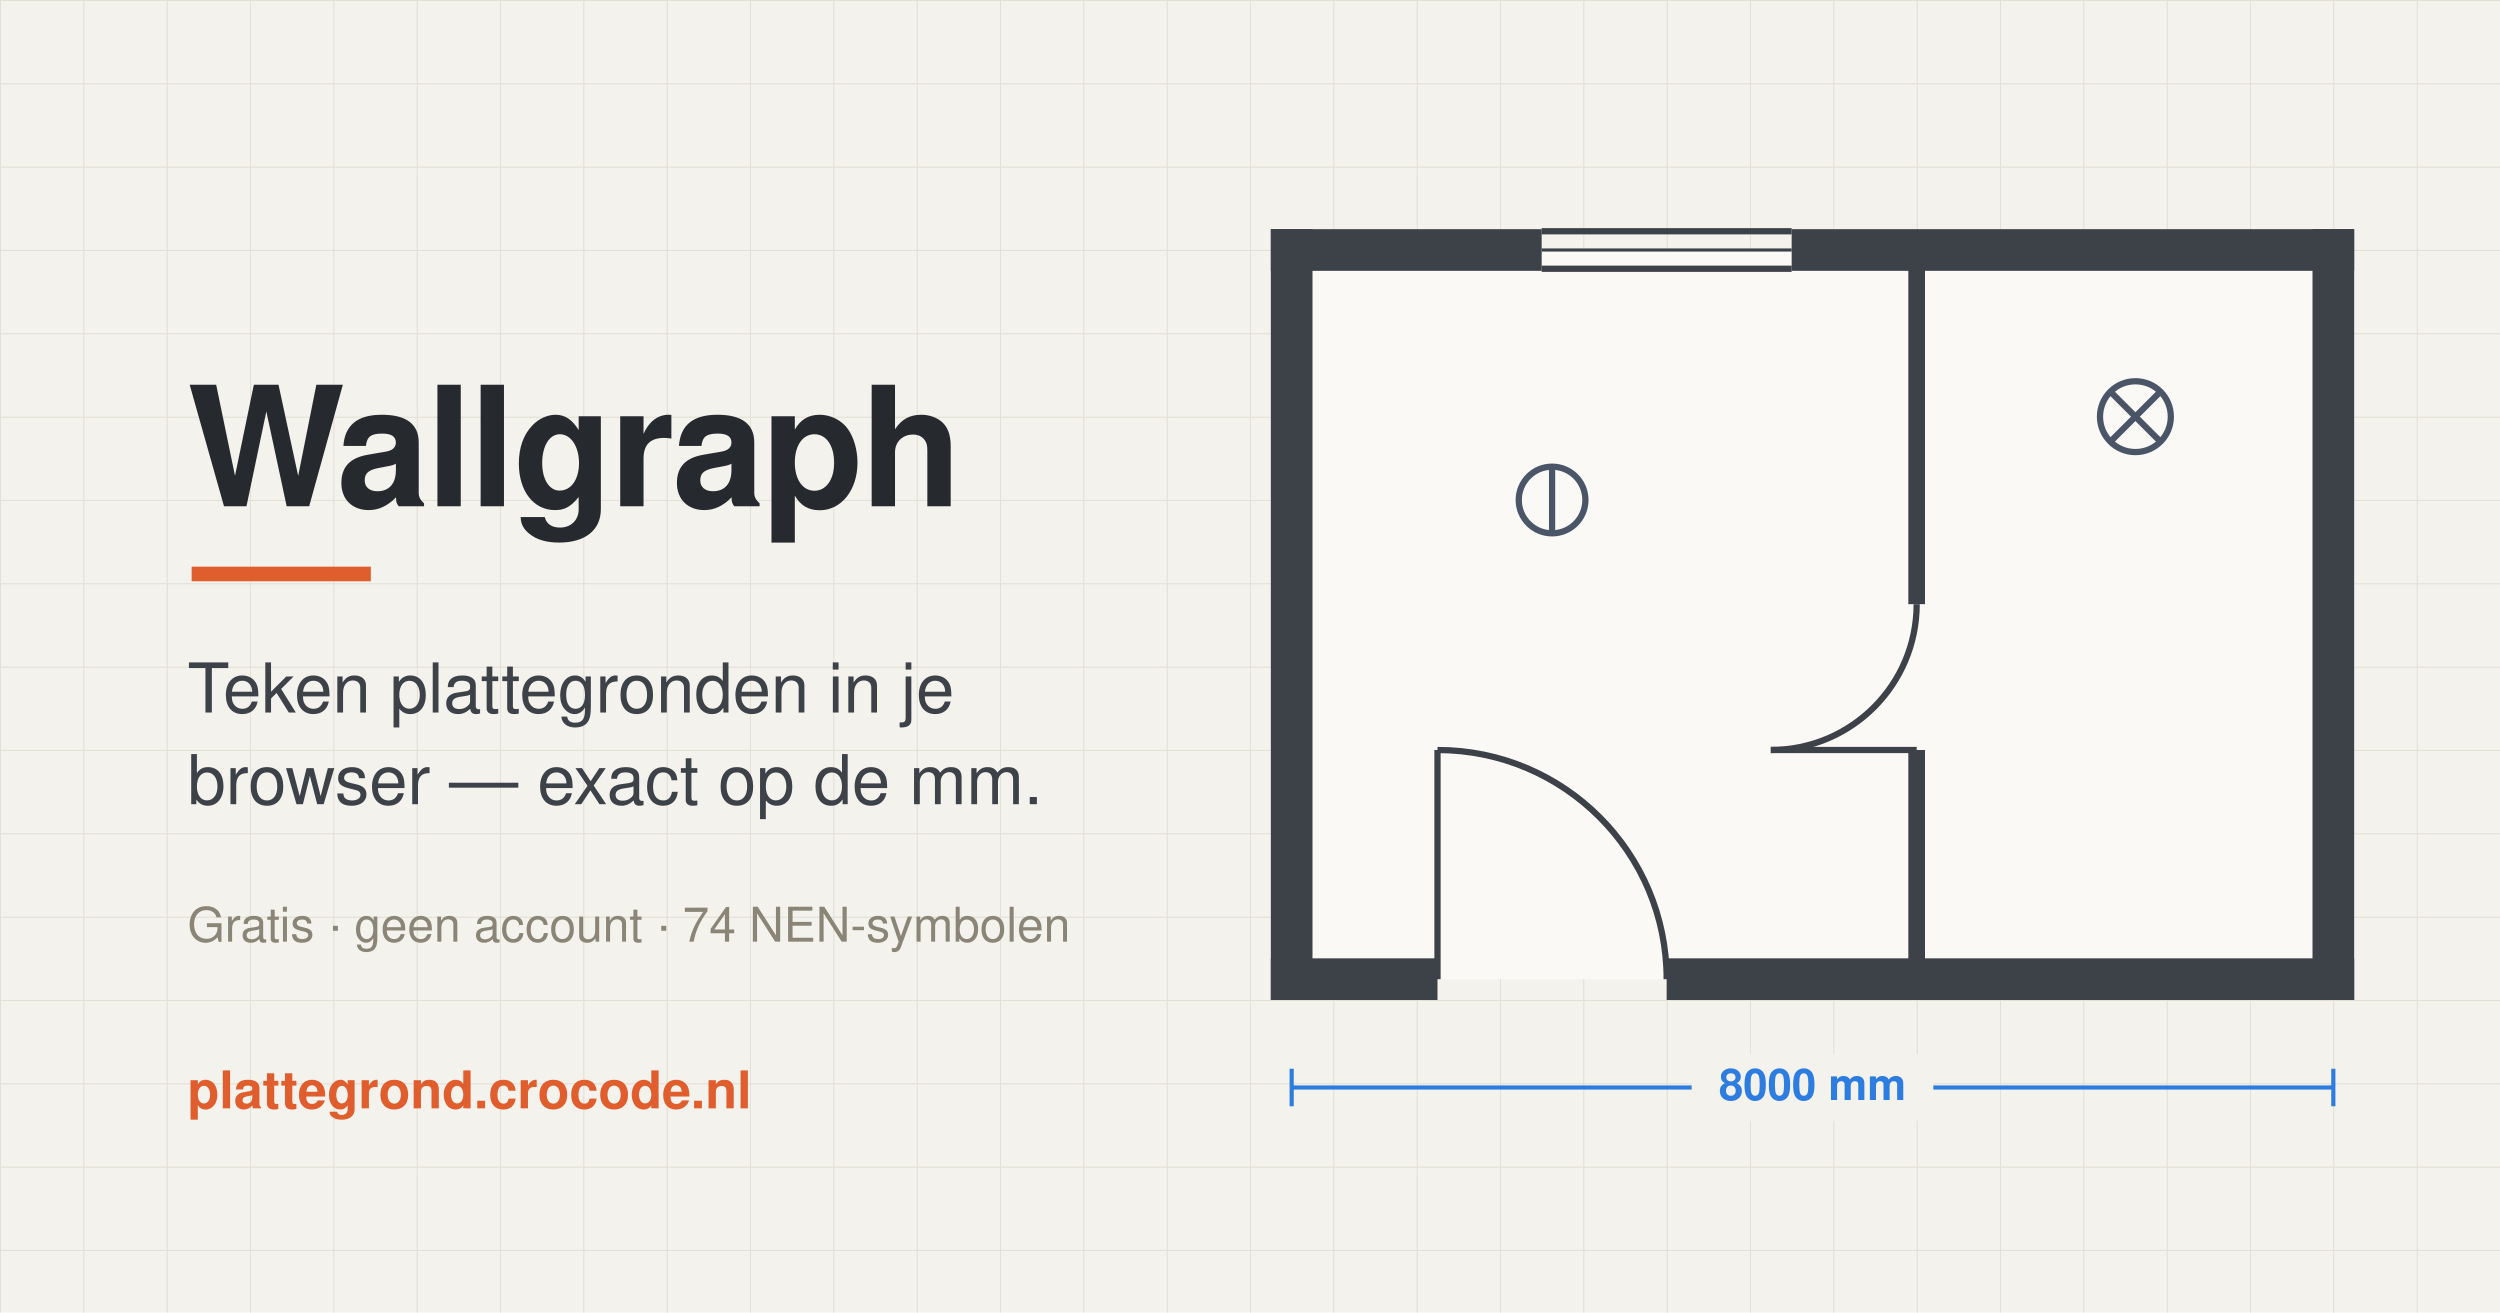
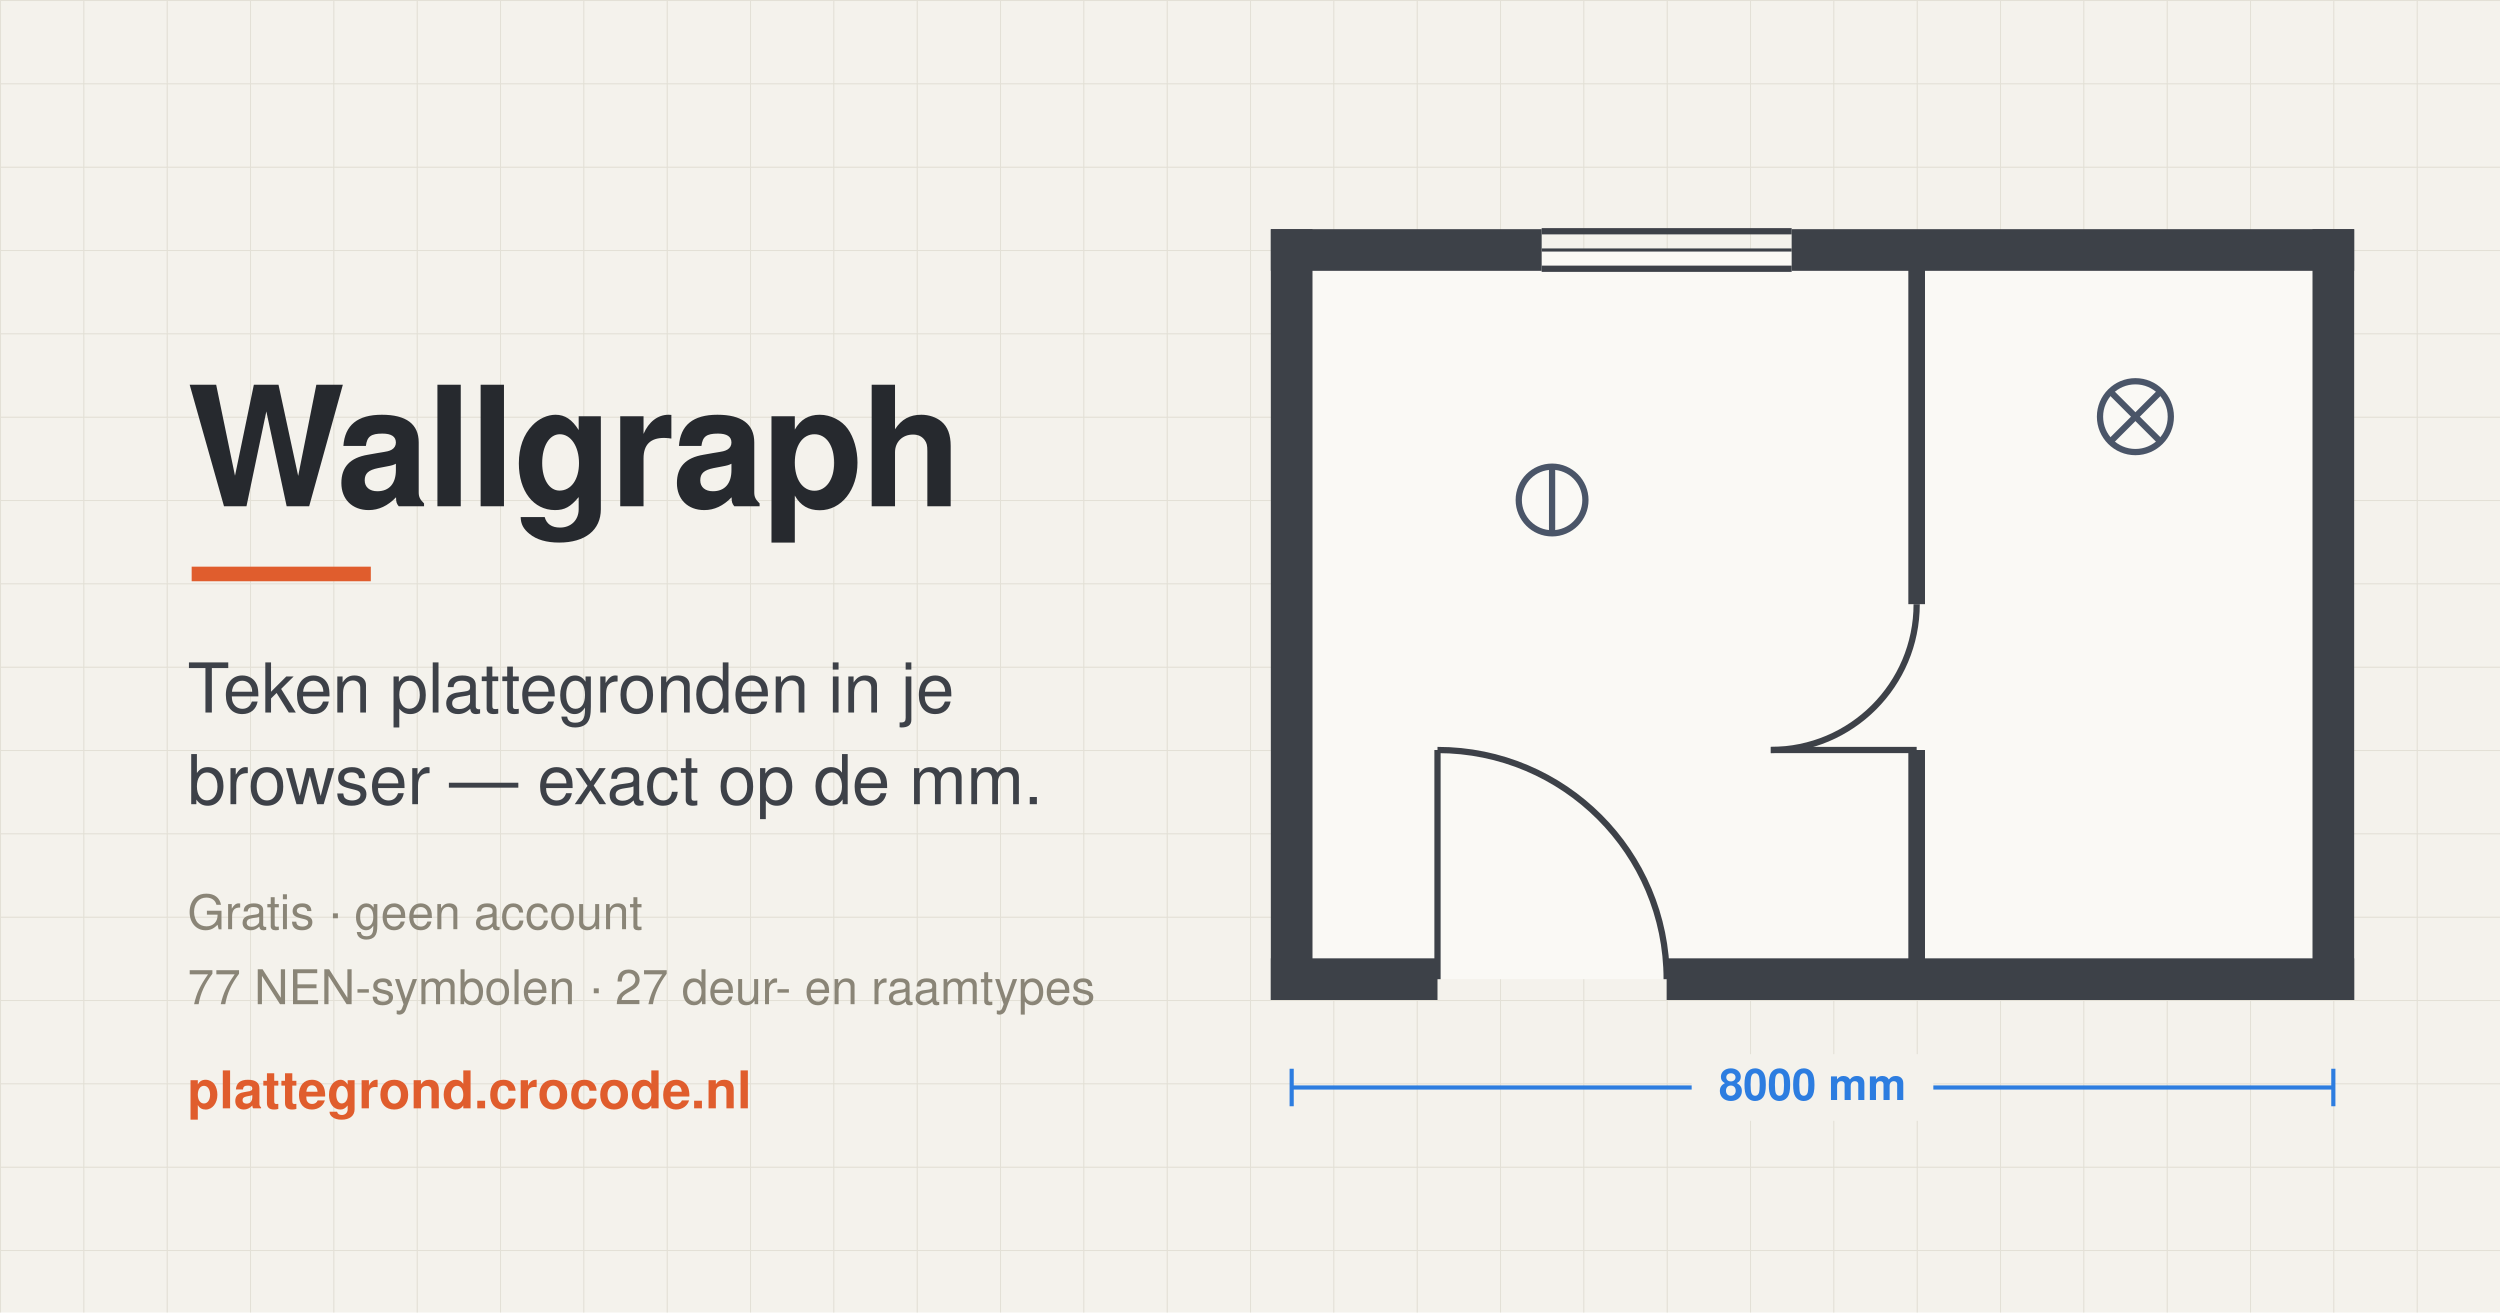
<svg xmlns="http://www.w3.org/2000/svg" width="1200" height="630" viewBox="0 0 1200 630">
  <defs>
    <pattern id="grid" width="40" height="40" patternUnits="userSpaceOnUse">
      <path d="M40 0H0V40" fill="none" stroke="#e3e0d6" stroke-width="1" />
    </pattern>
    <clipPath id="shell">
      <rect x="620" y="120" width="500" height="350" />
    </clipPath>
  </defs>
  <rect width="1200" height="630" fill="#f4f2ec" />
  <rect width="1200" height="630" fill="url(#grid)" />
  <rect x="620" y="120" width="500" height="350" fill="#faf9f5" />
  <g fill="none" stroke="#3d4148" stroke-width="20" stroke-linecap="butt">
    <path d="M610 120H740" />
    <path d="M860 120H1130" />
    <path d="M1120 110V480" />
    <path d="M1130 470H800" />
    <path d="M690 470H610" />
    <path d="M620 480V110" />
  </g>
  <g fill="none" stroke="#3d4148" stroke-width="8" stroke-linecap="butt">
    <path d="M920 120V290" />
    <path d="M920 360V470" />
  </g>
  <g fill="none" stroke="#3d4148" stroke-width="3" clip-path="url(#shell)">
    <path d="M920 360H850" />
    <path d="M850 360a70 70 0 0 0 70-70" />
  </g>
  <g fill="none" stroke="#3d4148" stroke-width="3" clip-path="url(#shell)">
    <path d="M690 470V360" />
    <path d="M690 360a110 110 0 0 1 110 110" />
  </g>
  <g stroke="#3d4148" fill="none">
    <path d="M740 111h120M740 129h120" stroke-width="3" />
    <path d="M740 120h120" stroke-width="1.5" />
  </g>
  <g stroke="#4a5568" stroke-width="3" fill="none">
    <circle cx="745" cy="240" r="16" />
    <path d="M745 224v32" />
    <circle cx="1025" cy="200" r="17" />
    <path d="M1013 188l24 24M1037 188l-24 24" />
  </g>
  <g stroke="#2d7de0" stroke-width="2" fill="none">
    <path d="M620 522h500" />
    <path d="M620 513v18M1120 513v18" />
  </g>
  <rect x="812" y="506" width="116" height="32" rx="4" fill="#f4f2ec" />
  <text x="870" y="528" font-family="Helvetica,Arial,sans-serif" font-size="21" font-weight="600" fill="#2d7de0" text-anchor="middle">8000 mm</text>
  <text x="90" y="243" font-family="Helvetica,Arial,sans-serif" font-size="80" font-weight="700" fill="#26292e" letter-spacing="-1.5">Wallgraph</text>
  <rect x="92" y="272" width="86" height="7" fill="#e05d2d" />
  <text x="90" y="342" font-family="Helvetica,Arial,sans-serif" font-size="33" fill="#3d4148">Teken plattegronden in je</text>
  <text x="90" y="386" font-family="Helvetica,Arial,sans-serif" font-size="33" fill="#3d4148">browser — exact op de mm.</text>
-   <text x="90" y="452" font-family="Helvetica,Arial,sans-serif" font-size="23" fill="#8a8577">Gratis · geen account · 74 NEN-symbolen</text>
+   <text x="90" y="446" font-family="Helvetica,Arial,sans-serif" font-size="23" fill="#8a8577">Gratis · geen account</text>
+   <text x="90" y="482" font-family="Helvetica,Arial,sans-serif" font-size="23" fill="#8a8577">77 NEN-symbolen · 27 deur- en raamtypes</text>
  <text x="90" y="532" font-family="Helvetica,Arial,sans-serif" font-size="25" font-weight="600" fill="#e05d2d">plattegrond.crocode.nl</text>
</svg>
